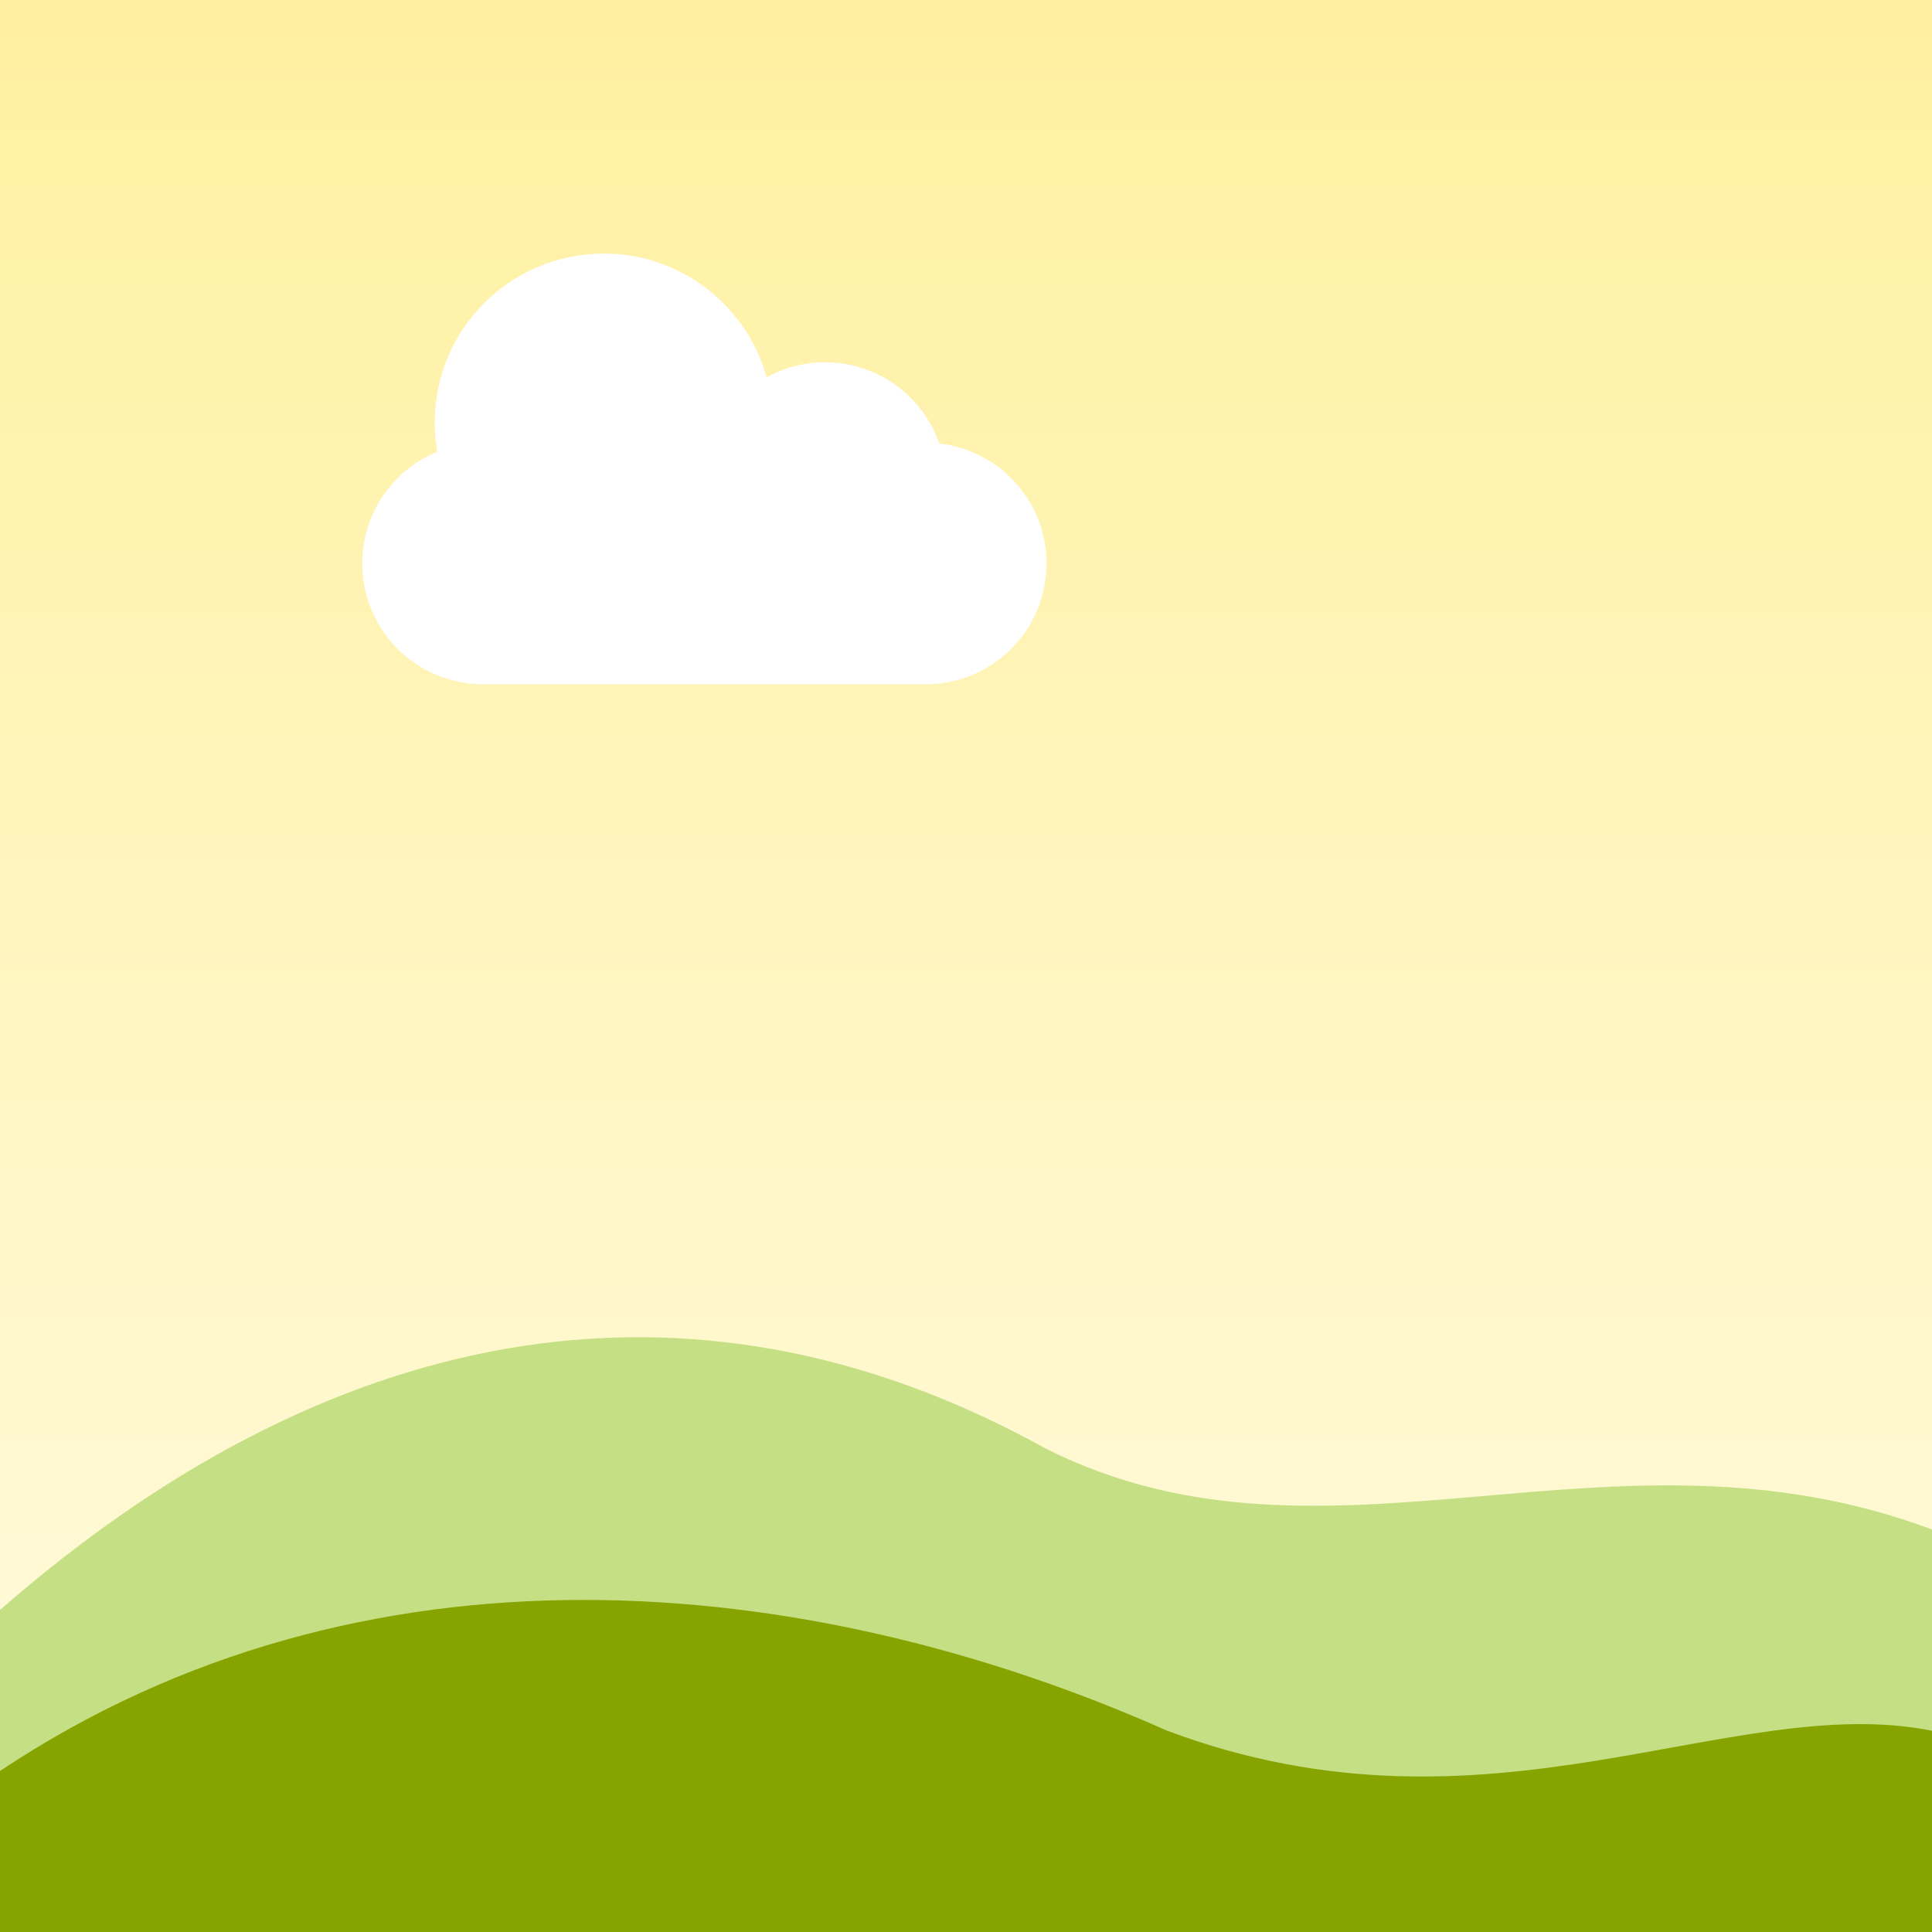
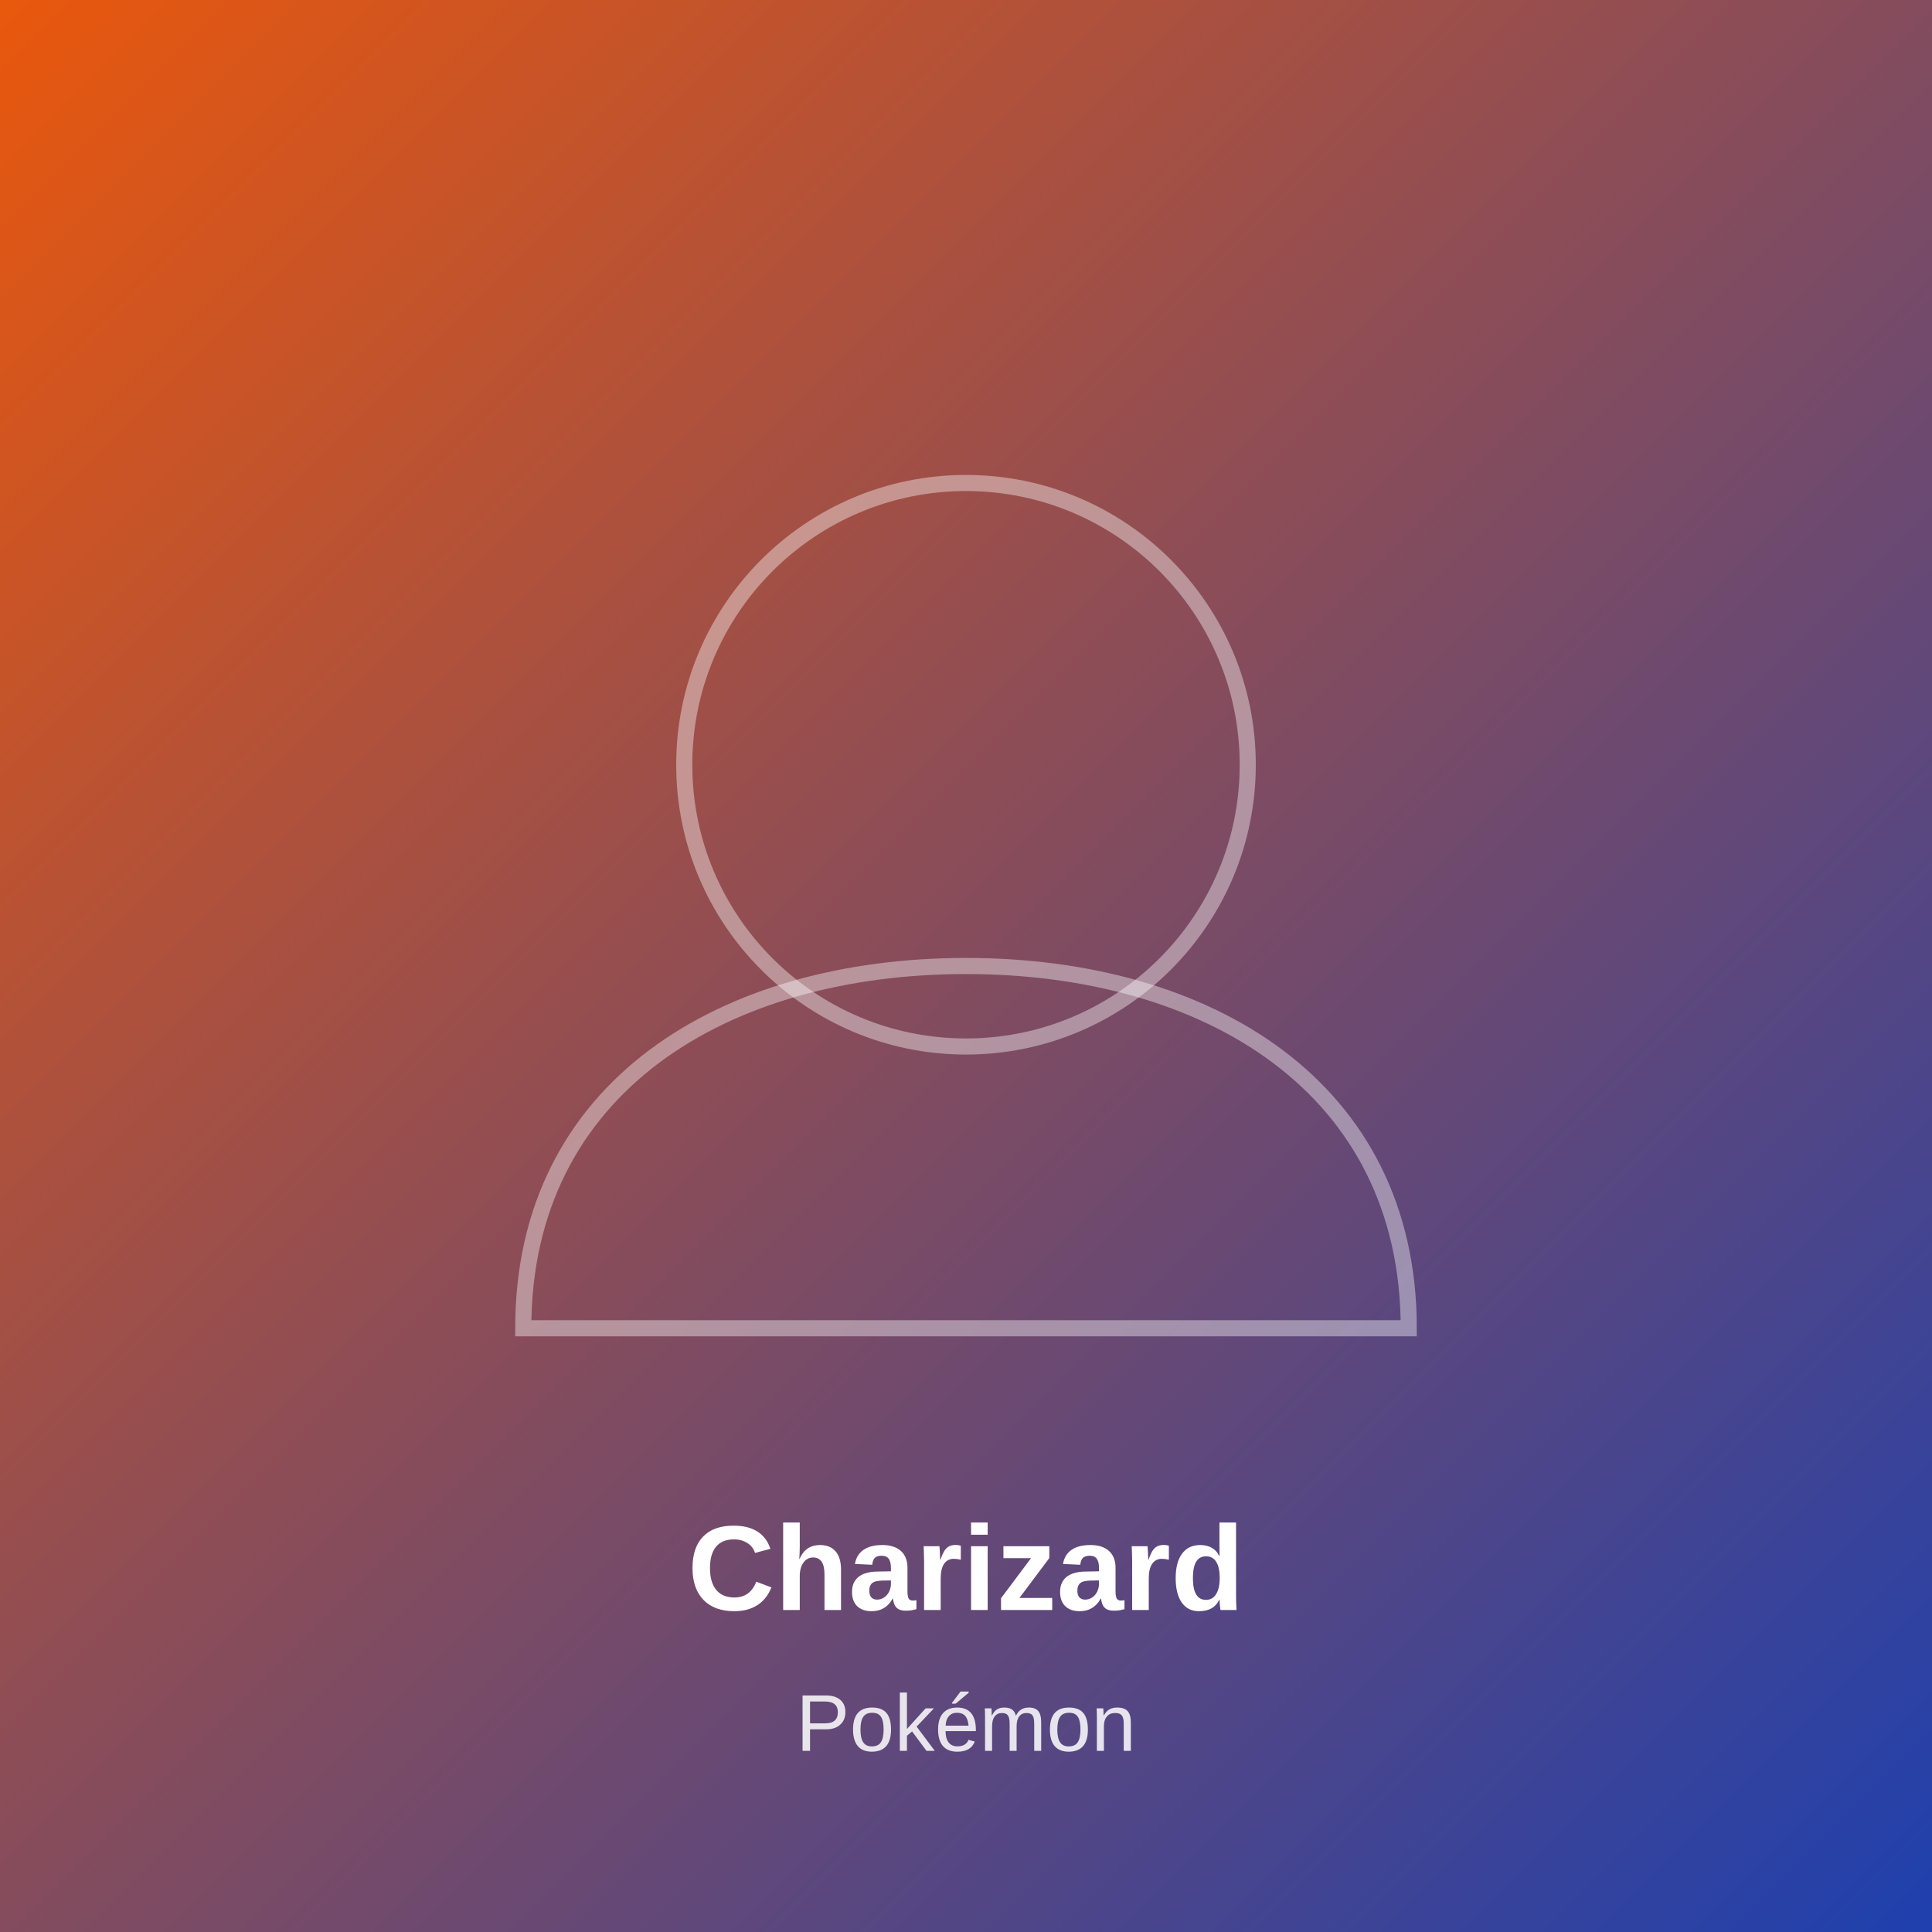
- <svg xmlns="http://www.w3.org/2000/svg" width="480" height="480" viewBox="0 0 480 480" role="img" aria-label="Imagen de relleno">
+ <svg xmlns="http://www.w3.org/2000/svg" width="480" height="480" viewBox="0 0 480 480" role="img" aria-label="Charizard">
  <defs>
-     <linearGradient id="cielo" x1="0" y1="0" x2="0" y2="1">
-       <stop offset="0" stop-color="#FFF0A0" />
-       <stop offset="1" stop-color="#FFFBE0" />
+     <linearGradient id="g" x1="0" y1="0" x2="1" y2="1">
+       <stop offset="0" stop-color="#ea580c" />
+       <stop offset="1" stop-color="#1e40af" />
    </linearGradient>
  </defs>
-   <rect width="480" height="480" fill="url(#cielo)" />
-   <g fill="#ffffff">
-     <rect x="90" y="110" width="170" height="60" rx="30" />
-     <circle cx="150" cy="105" r="42" />
-     <circle cx="205" cy="120" r="30" />
+   <rect width="480" height="480" fill="url(#g)" />
+   <g fill="none" stroke="#ffffff" stroke-opacity="0.4" stroke-width="4">
+     <circle cx="240" cy="190" r="70" />
+     <path d="M130 330c0-60 50-90 110-90s110 30 110 90z" />
  </g>
-   <path d="M0 400 C80 330 170 310 260 360 C330 395 400 350 480 380 L480 480 L0 480 Z" fill="#C5E084" />
-   <path d="M0 440 C90 380 200 390 290 430 C370 460 430 420 480 430 L480 480 L0 480 Z" fill="#87A300" />
+   <text x="240" y="400" text-anchor="middle" font-family="Arial, sans-serif" font-size="30" font-weight="700" fill="#ffffff">Charizard</text>
+   <text x="240" y="435" text-anchor="middle" font-family="Arial, sans-serif" font-size="20" fill="#ffffff" fill-opacity="0.85">Pokémon</text>
</svg>
